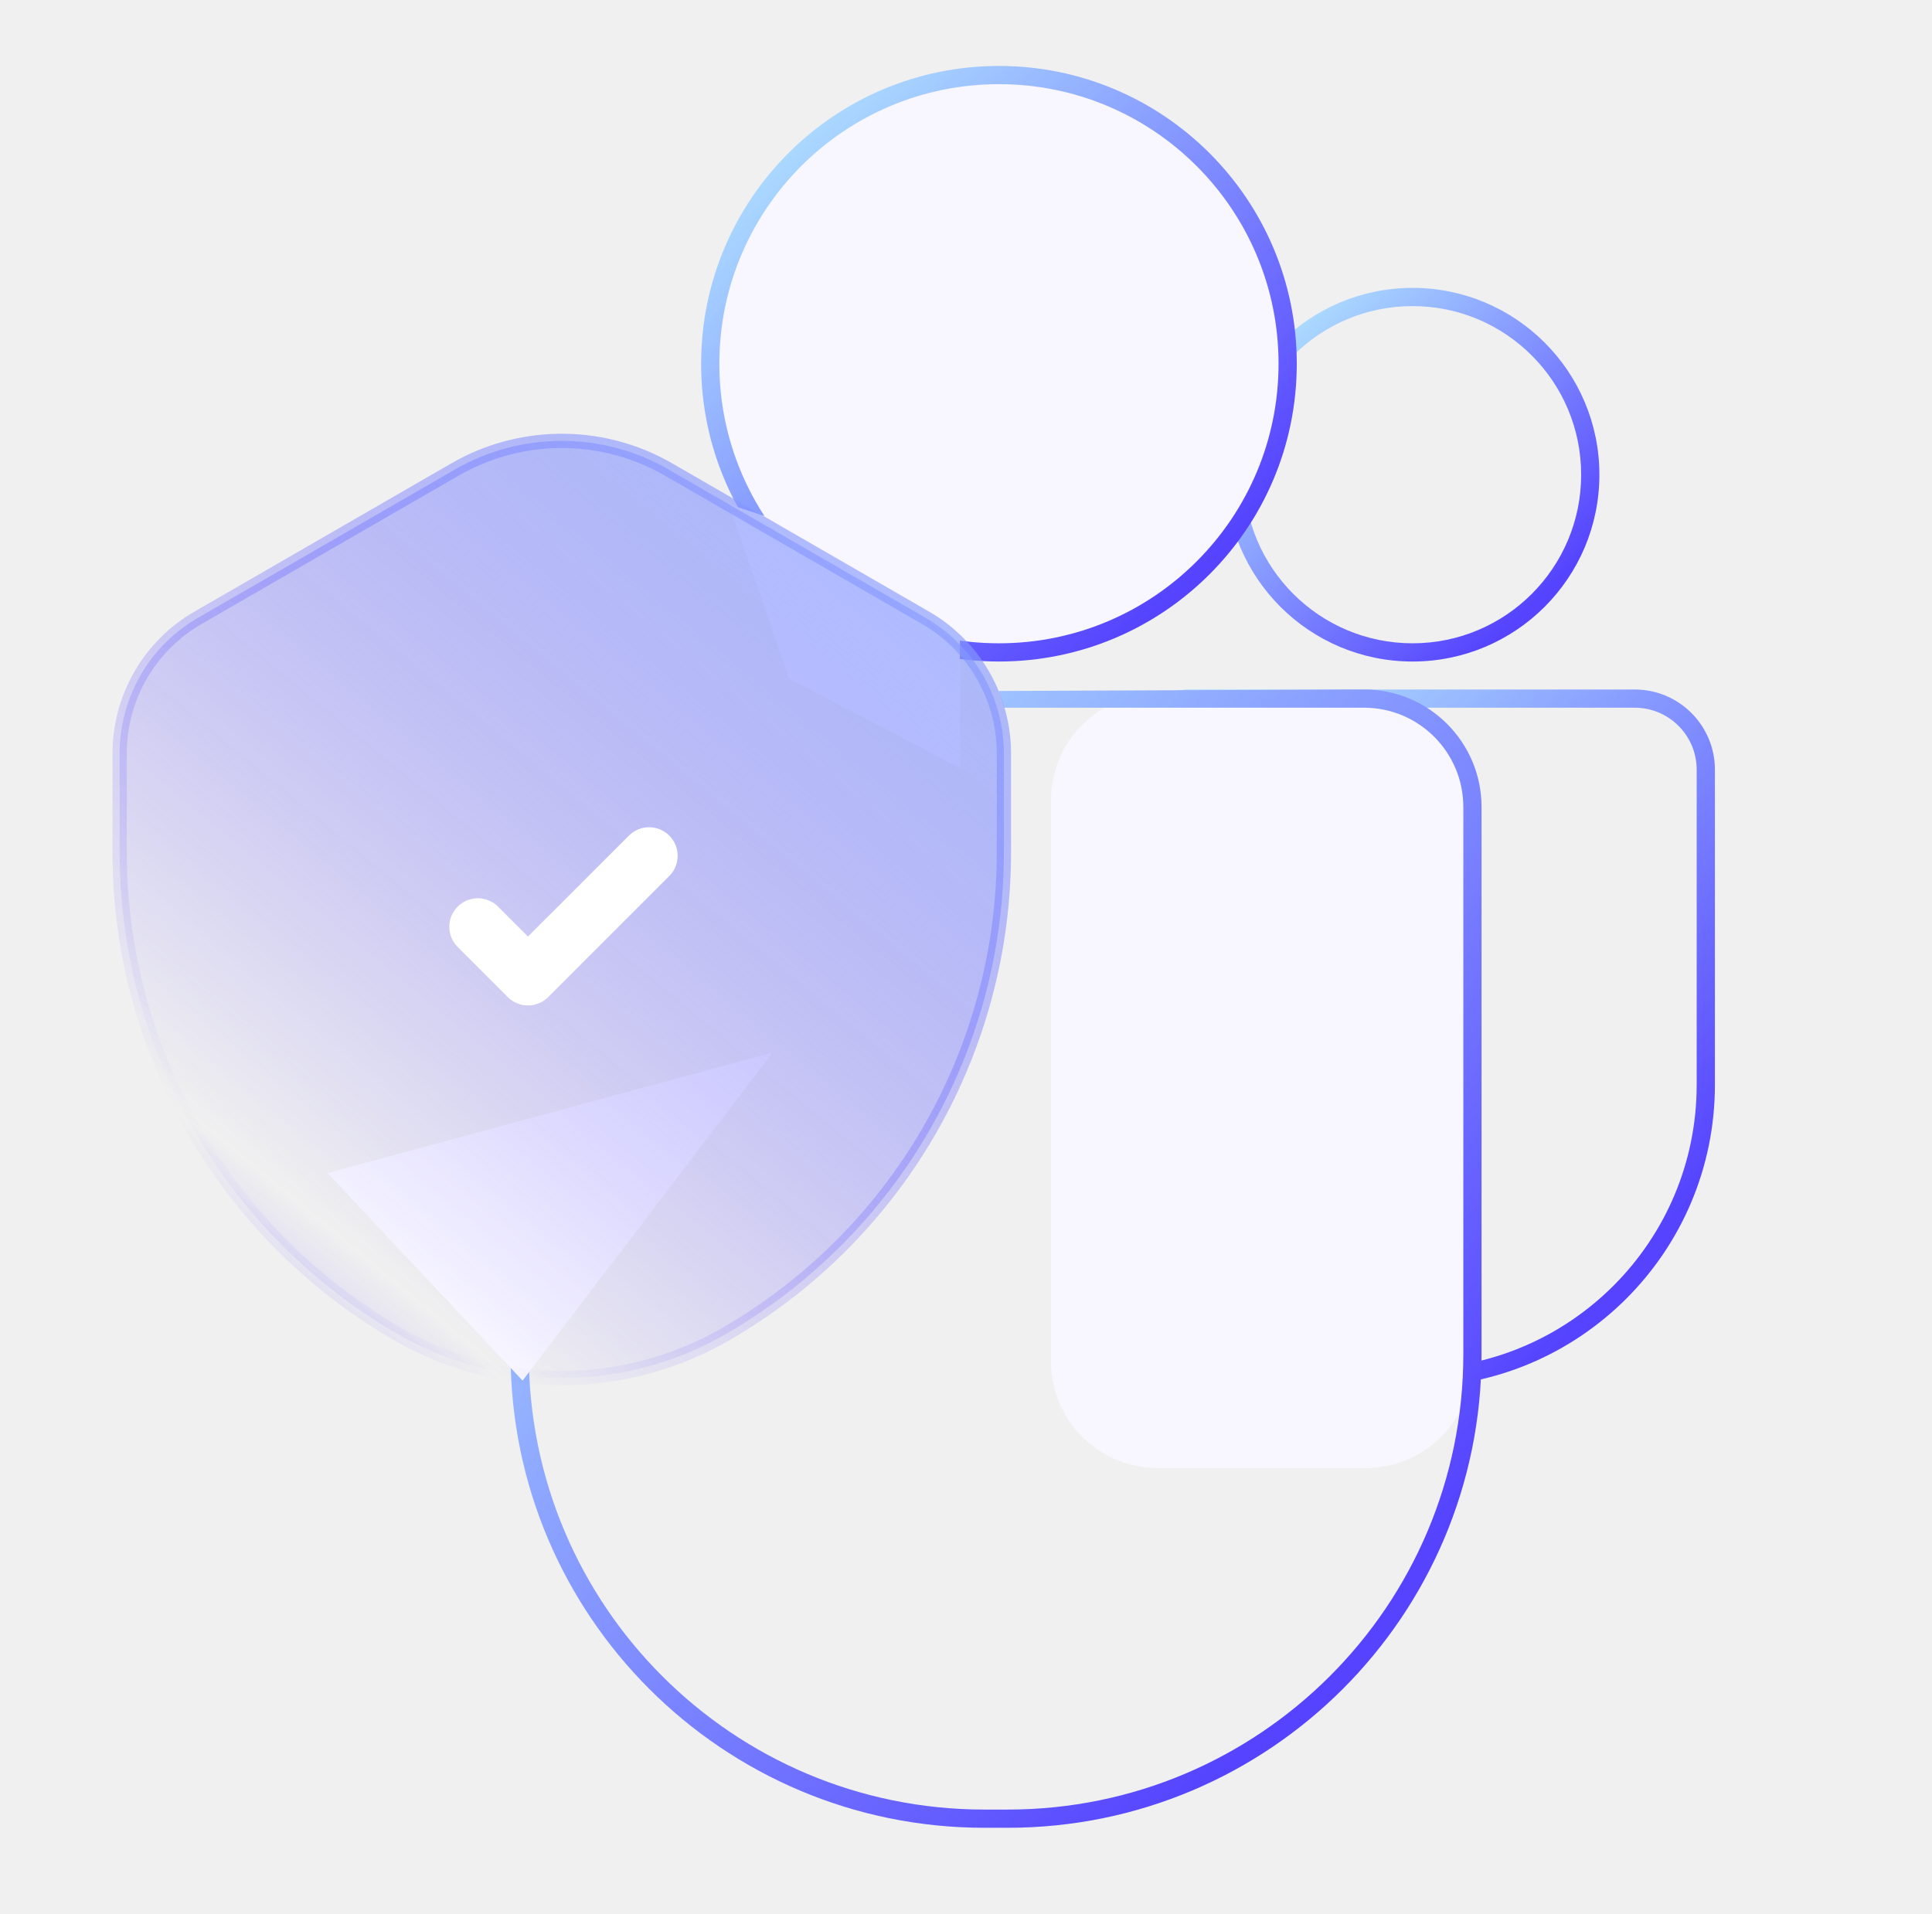
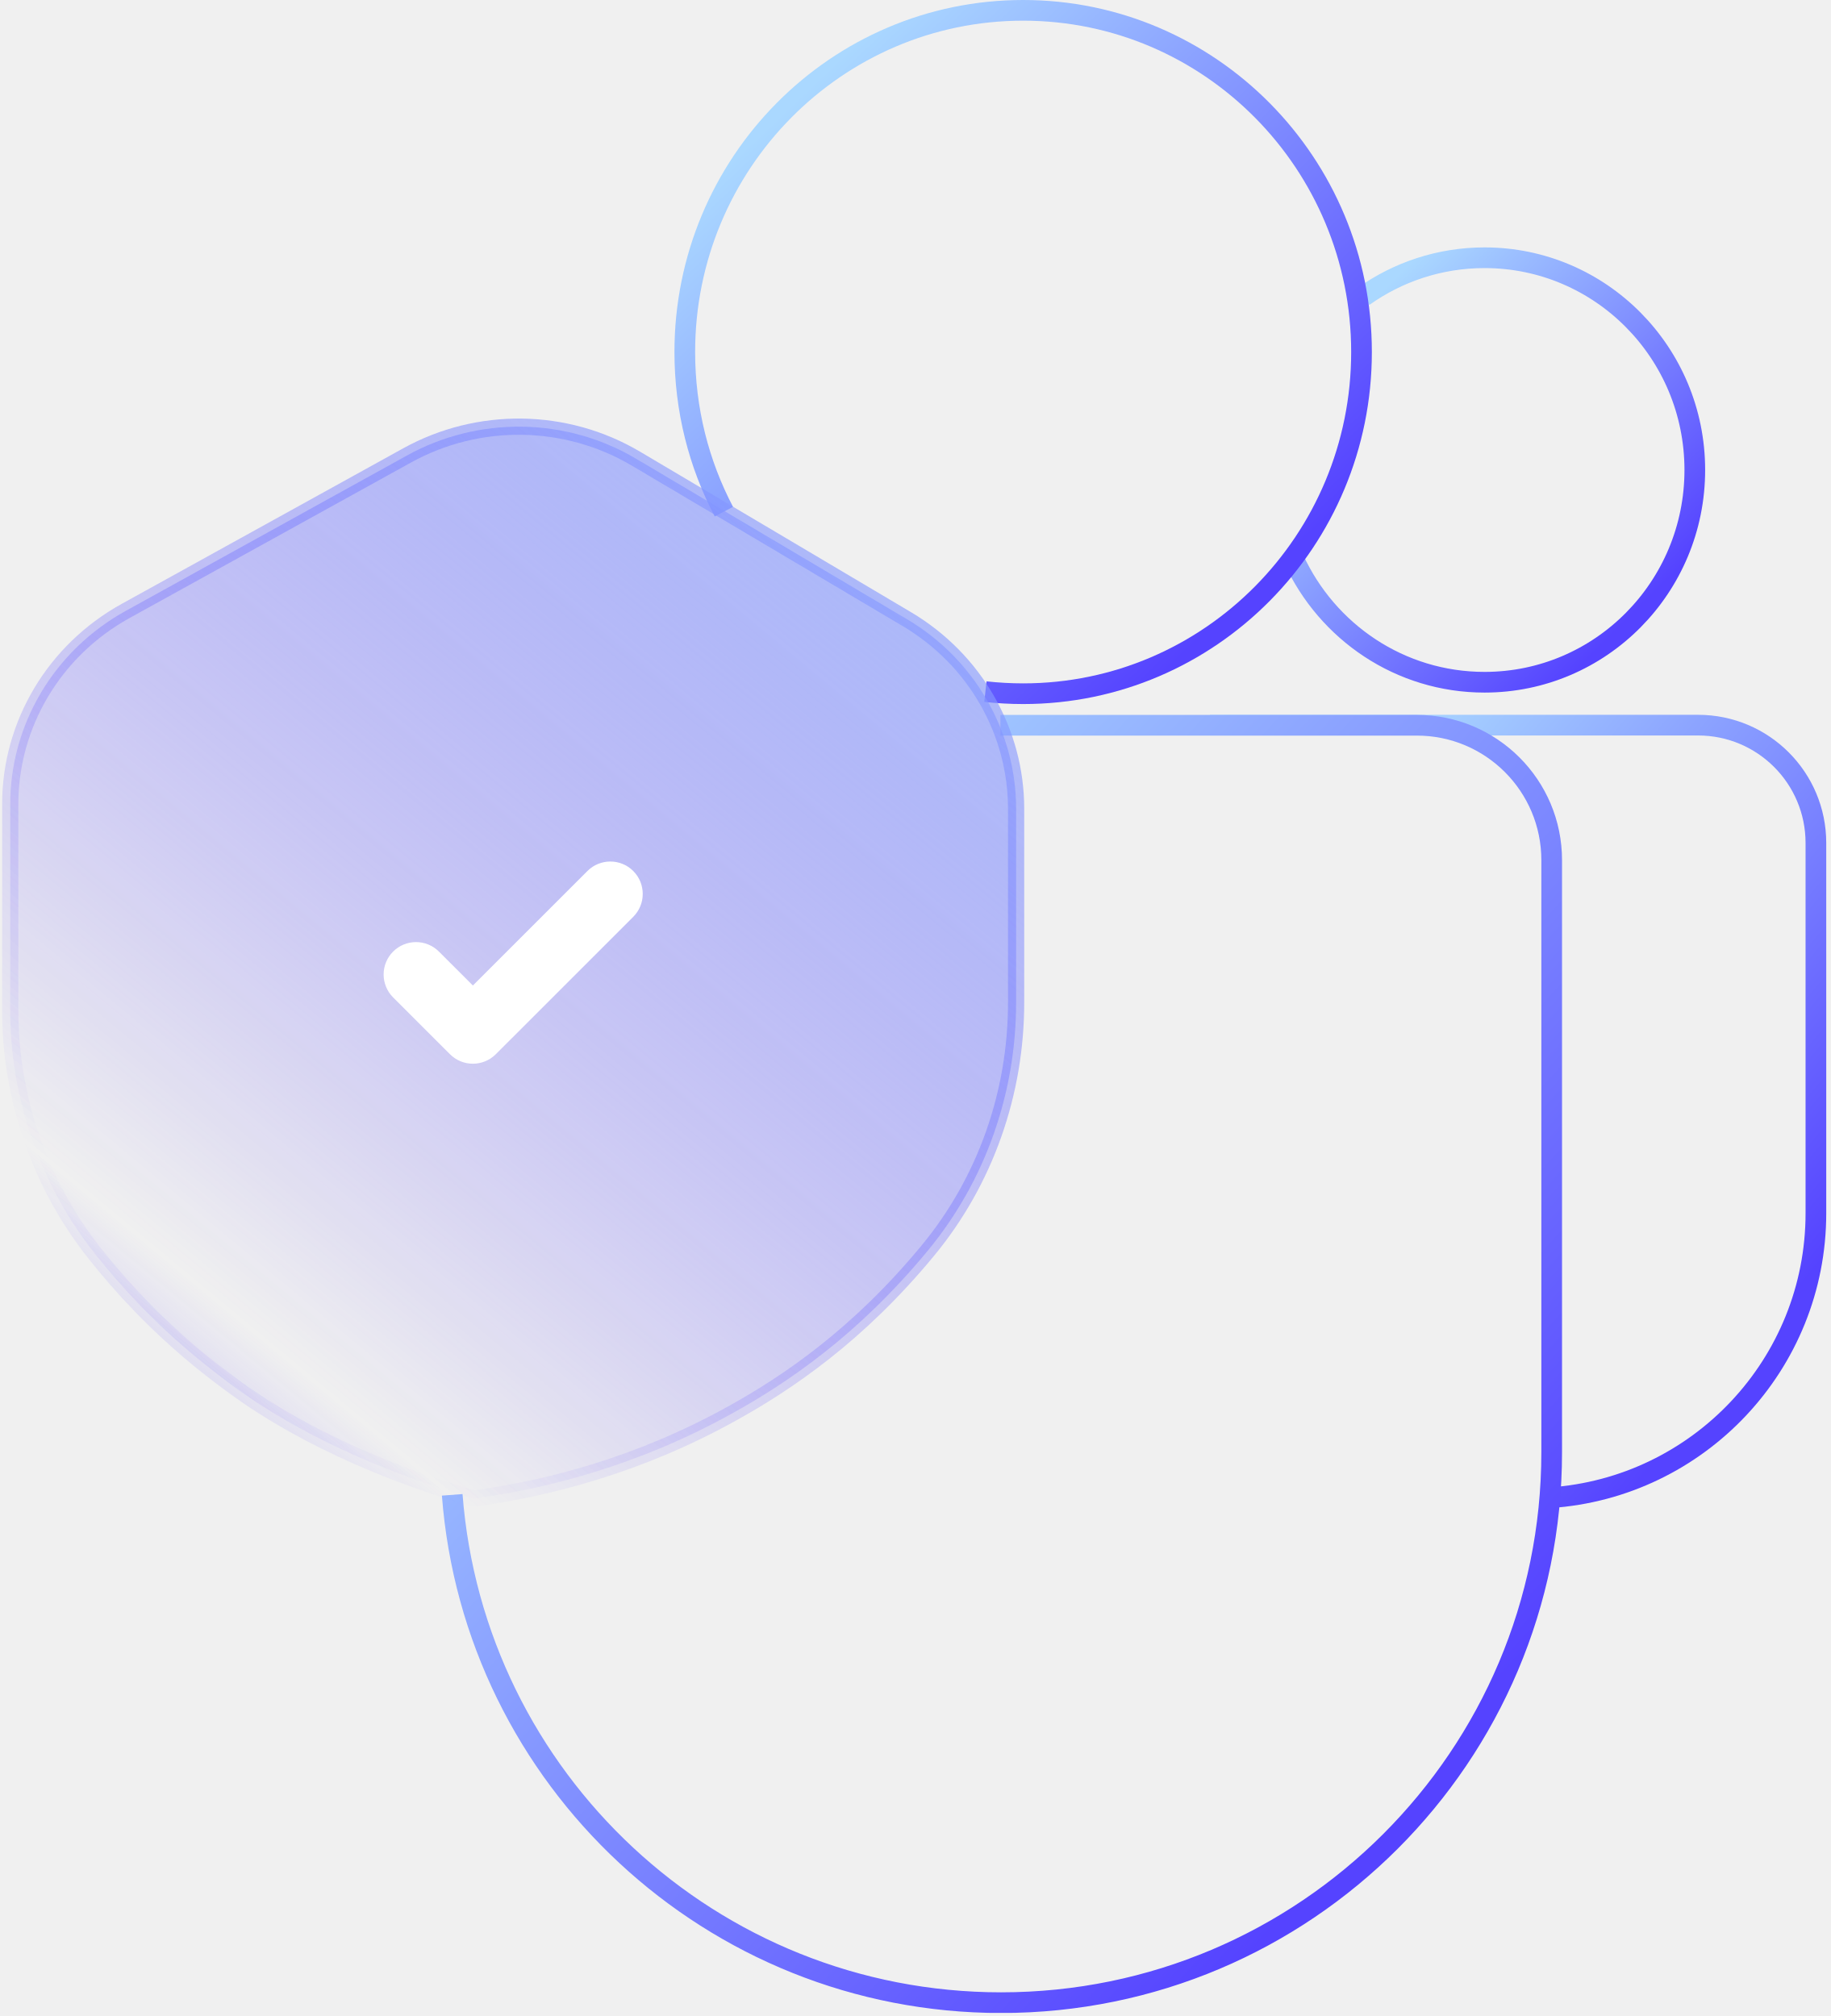
- <svg xmlns="http://www.w3.org/2000/svg" width="212" height="210" viewBox="0 0 212 210" fill="none">
-   <path d="M186.178 84.468C186.178 80.829 183.321 77.858 179.728 77.676L179.377 77.667H130.622C126.866 77.667 123.821 80.712 123.821 84.468V119.054C123.821 136.274 137.78 150.233 155 150.233C172.219 150.233 186.178 136.274 186.178 119.054V84.468ZM188.178 119.054C188.178 137.378 173.324 152.233 155 152.233C136.675 152.233 121.821 137.378 121.821 119.054V84.468C121.821 79.608 125.761 75.667 130.622 75.667H179.377L179.831 75.679C184.481 75.915 188.178 79.759 188.178 84.468V119.054Z" fill="url(#paint0_linear_1115_78737)" />
-   <path d="M115.326 87.827C115.326 81.355 120.572 76.109 127.043 76.109H149.855C156.326 76.109 161.573 81.355 161.573 87.827V149.392C161.573 155.863 156.326 161.109 149.855 161.109H127.043C120.572 161.109 115.326 155.863 115.326 149.392V87.827Z" fill="#F8F7FF" />
-   <path d="M173.502 52.096C173.502 41.877 165.218 33.593 154.999 33.593C144.781 33.594 136.498 41.877 136.497 52.096C136.497 62.314 144.781 70.598 154.999 70.598C165.218 70.598 173.502 62.314 173.502 52.096ZM175.502 52.096C175.502 63.419 166.322 72.598 154.999 72.598C143.676 72.598 134.497 63.419 134.497 52.096C134.498 40.773 143.676 31.594 154.999 31.593C166.322 31.593 175.502 40.773 175.502 52.096Z" fill="url(#paint1_linear_1115_78737)" />
-   <path d="M56.026 148.594V135.113H58.026V148.594C58.026 176.205 80.409 198.588 108.02 198.588H110.578C138.189 198.588 160.572 176.205 160.572 148.594V88.566C160.572 82.547 155.692 77.667 149.673 77.667L110.196 77.667L109.591 75.829L149.673 75.667C156.797 75.667 162.572 81.442 162.572 88.566V148.594C162.572 177.31 139.293 200.588 110.578 200.588H108.02C79.304 200.588 56.026 177.31 56.026 148.594Z" fill="url(#paint2_linear_1115_78737)" />
-   <path d="M141.296 39.917C141.296 57.414 127.112 71.598 109.615 71.598C92.118 71.598 77.935 57.414 77.935 39.917C77.935 22.421 92.118 8.237 109.615 8.237C127.112 8.237 141.296 22.421 141.296 39.917Z" fill="#F8F7FF" />
-   <path d="M140.296 39.917C140.296 22.973 126.56 9.237 109.615 9.237C92.671 9.237 78.935 22.973 78.935 39.917C78.935 56.862 92.671 70.598 109.615 70.598C126.56 70.598 140.296 56.862 140.296 39.917ZM142.296 39.917C142.296 57.967 127.664 72.598 109.615 72.598C91.566 72.598 76.935 57.967 76.935 39.917C76.935 21.869 91.566 7.237 109.615 7.237C127.664 7.237 142.296 21.868 142.296 39.917Z" fill="url(#paint3_linear_1115_78737)" />
-   <path d="M57.341 151.508L35.935 128.74L84.78 115.508L57.341 151.508Z" fill="#F8F7FF" />
-   <path d="M105.333 63.87L79.966 55.318L86.603 74.469L105.333 84.279V63.87Z" fill="#F8F7FF" />
-   <path d="M13.13 82.685V93.541C13.13 115.354 24.769 135.507 43.653 146.41C54.791 152.84 68.505 152.84 79.635 146.41C98.527 135.507 110.159 115.346 110.159 93.541V82.685C110.159 76.544 106.885 70.873 101.566 67.803L73.369 51.527C66.117 47.337 57.172 47.337 49.919 51.527L21.722 67.803C16.404 70.873 13.13 76.544 13.13 82.685Z" fill="url(#paint4_linear_1115_78737)" />
-   <path d="M109.376 82.685C109.376 76.824 106.25 71.412 101.175 68.481L72.978 52.206H72.977C65.967 48.155 57.321 48.155 50.31 52.206L22.113 68.481C17.037 71.412 13.913 76.824 13.913 82.685V93.541C13.913 115.074 25.403 134.969 44.045 145.732C54.94 152.023 68.356 152.022 79.244 145.732L80.113 145.22C98.249 134.346 109.376 114.73 109.376 93.541V82.685ZM110.942 93.541C110.942 115.281 99.527 135.407 80.919 146.564L80.027 147.088C68.655 153.659 54.641 153.659 43.261 147.088C24.135 136.046 12.346 115.634 12.346 93.541V82.685C12.346 76.265 15.769 70.335 21.33 67.125H21.331L49.527 50.849L50.235 50.456C57.599 46.523 66.501 46.654 73.761 50.849L101.958 67.125C107.518 70.335 110.942 76.265 110.942 82.685V93.541Z" fill="url(#paint5_linear_1115_78737)" />
-   <path d="M69.011 91.703C70.235 90.48 72.219 90.479 73.442 91.703C74.666 92.926 74.666 94.911 73.442 96.134L60.15 109.425C58.926 110.649 56.943 110.649 55.719 109.425L50.22 103.927C48.997 102.704 48.997 100.72 50.22 99.496C51.444 98.273 53.428 98.273 54.652 99.496L57.934 102.779L69.011 91.703Z" fill="white" />
+ <svg xmlns="http://www.w3.org/2000/svg" width="177" height="195" viewBox="0 0 177 195" fill="none">
+   <g clip-path="url(#clip0_1164_150)">
+     <path d="M131.84 28.68C135.15 26.32 139.2 24.93 143.56 24.93C154.79 24.93 163.89 34.12 163.89 45.46C163.89 56.8 154.79 65.99 143.56 65.99C135.38 65.99 128.34 61.12 125.11 54.09" stroke="url(#paint0_linear_1164_150)" stroke-width="2" stroke-miterlimit="10" />
+     <path d="M70 49.49C67.58 44.88 66.22 39.63 66.22 34.05C66.22 15.8 80.87 1 98.94 1C117.01 1 131.66 15.8 131.66 34.05C131.66 52.3 117.01 67.1 98.94 67.1C97.71 67.1 96.49 67.03 95.29 66.9" stroke="url(#paint1_linear_1164_150)" stroke-width="2" stroke-miterlimit="10" />
+     <path d="M149.88 144.87C164.25 143.91 175.6 131.95 175.6 117.35V81.54C175.6 75.24 170.5 70.14 164.2 70.14H117.01" stroke="url(#paint2_linear_1164_150)" stroke-width="2" stroke-miterlimit="10" />
+     <path d="M43.73 144.59C45.83 172.07 68.8 193.71 96.81 193.71C126.21 193.71 150.05 169.87 150.05 140.47V83.2C150.05 75.99 144.21 70.15 137 70.15H96.74" stroke="url(#paint3_linear_1164_150)" stroke-width="2" stroke-miterlimit="10" />
+     <path d="M39.37 44.05L12.14 59.1C5.25 62.91 0.99 70.05 0.99 77.79V97.7C0.99 106.21 3.83 114.51 9.16 121.24C11.79 124.57 15.05 128.05 19.05 131.36C19.26 131.54 21.43 133.32 23.83 134.98C31.76 140.44 40.83 143.49 45.83 144.95C52.97 143.98 61.75 141.73 70.74 136.75C76.16 133.75 82.97 129.15 89.72 120.97C95.32 114.19 98.26 105.68 98.26 96.97V78.24C98.26 70.74 94.26 63.78 87.7 59.89C79.92 55.28 69.37 49.02 61.49 44.36C54.71 40.35 46.26 40.24 39.37 44.05Z" fill="url(#paint4_linear_1164_150)" />
+     <path d="M56.805 84.249C58.029 83.026 60.012 83.026 61.236 84.249C62.459 85.472 62.459 87.457 61.236 88.681L47.944 101.972C46.72 103.195 44.737 103.195 43.513 101.972L38.014 96.474C36.791 95.25 36.791 93.266 38.014 92.043C39.238 90.819 41.222 90.819 42.446 92.043L45.728 95.325L56.805 84.249Z" fill="white" />
+     <path d="M39.37 44.05L12.14 59.1C5.25 62.91 0.99 70.05 0.99 77.79V97.7C0.99 106.21 3.83 114.51 9.16 121.24C11.79 124.57 15.05 128.05 19.05 131.36C19.26 131.54 21.43 133.32 23.83 134.98C31.76 140.44 40.83 143.49 45.83 144.95C52.97 143.98 61.75 141.73 70.74 136.75C76.16 133.75 82.97 129.15 89.72 120.97C95.32 114.19 98.26 105.68 98.26 96.97V78.24C98.26 70.74 94.26 63.78 87.7 59.89C79.92 55.28 69.37 49.02 61.49 44.36C54.71 40.35 46.26 40.24 39.37 44.05Z" stroke="url(#paint5_linear_1164_150)" stroke-width="1.567" stroke-miterlimit="10" />
+   </g>
  <defs>
-     <linearGradient id="paint0_linear_1115_78737" x1="131.115" y1="87.309" x2="182.896" y2="134.67" gradientUnits="userSpaceOnUse">
+     <linearGradient id="paint0_linear_1164_150" x1="130.548" y1="31.239" x2="158.299" y2="59.014" gradientUnits="userSpaceOnUse">
      <stop stop-color="#AAD8FF" />
      <stop offset="1" stop-color="#5543FF" />
    </linearGradient>
-     <linearGradient id="paint1_linear_1115_78737" x1="140.524" y1="38.16" x2="167.673" y2="66.93" gradientUnits="userSpaceOnUse">
+     <linearGradient id="paint1_linear_1164_150" x1="75.397" y1="11.156" x2="120.02" y2="57.972" gradientUnits="userSpaceOnUse">
      <stop stop-color="#AAD8FF" />
      <stop offset="1" stop-color="#5543FF" />
    </linearGradient>
-     <linearGradient id="paint2_linear_1115_78737" x1="70.499" y1="94.211" x2="155.739" y2="171.037" gradientUnits="userSpaceOnUse">
+     <linearGradient id="paint2_linear_1164_150" x1="124.969" y1="81.233" x2="175.343" y2="122.968" gradientUnits="userSpaceOnUse">
      <stop stop-color="#AAD8FF" />
      <stop offset="1" stop-color="#5543FF" />
    </linearGradient>
-     <linearGradient id="paint3_linear_1115_78737" x1="86.1" y1="17.28" x2="130.202" y2="64.014" gradientUnits="userSpaceOnUse">
+     <linearGradient id="paint3_linear_1164_150" x1="58.172" y1="88.491" x2="142.558" y2="165.222" gradientUnits="userSpaceOnUse">
      <stop stop-color="#AAD8FF" />
      <stop offset="1" stop-color="#5543FF" />
    </linearGradient>
-     <linearGradient id="paint4_linear_1115_78737" x1="-33.308" y1="185.825" x2="113.132" y2="8.436" gradientUnits="userSpaceOnUse">
+     <linearGradient id="paint4_linear_1164_150" x1="-45.563" y1="179.821" x2="102.214" y2="1.807" gradientUnits="userSpaceOnUse">
      <stop offset="0.081" stop-color="#AAD8FF" />
      <stop offset="0.363" stop-color="#482CFF" stop-opacity="0" />
      <stop offset="1" stop-color="#AAD8FF" />
    </linearGradient>
-     <linearGradient id="paint5_linear_1115_78737" x1="-34.841" y1="187.135" x2="113.804" y2="6.913" gradientUnits="userSpaceOnUse">
+     <linearGradient id="paint5_linear_1164_150" x1="-45.563" y1="179.821" x2="102.214" y2="1.807" gradientUnits="userSpaceOnUse">
      <stop offset="0.081" stop-color="#AAD8FF" />
      <stop offset="0.363" stop-color="#482CFF" stop-opacity="0" />
      <stop offset="1" stop-color="#AAD8FF" />
    </linearGradient>
+     <clipPath id="clip0_1164_150">
+       <rect width="176.6" height="194.7" fill="white" />
+     </clipPath>
  </defs>
</svg>
